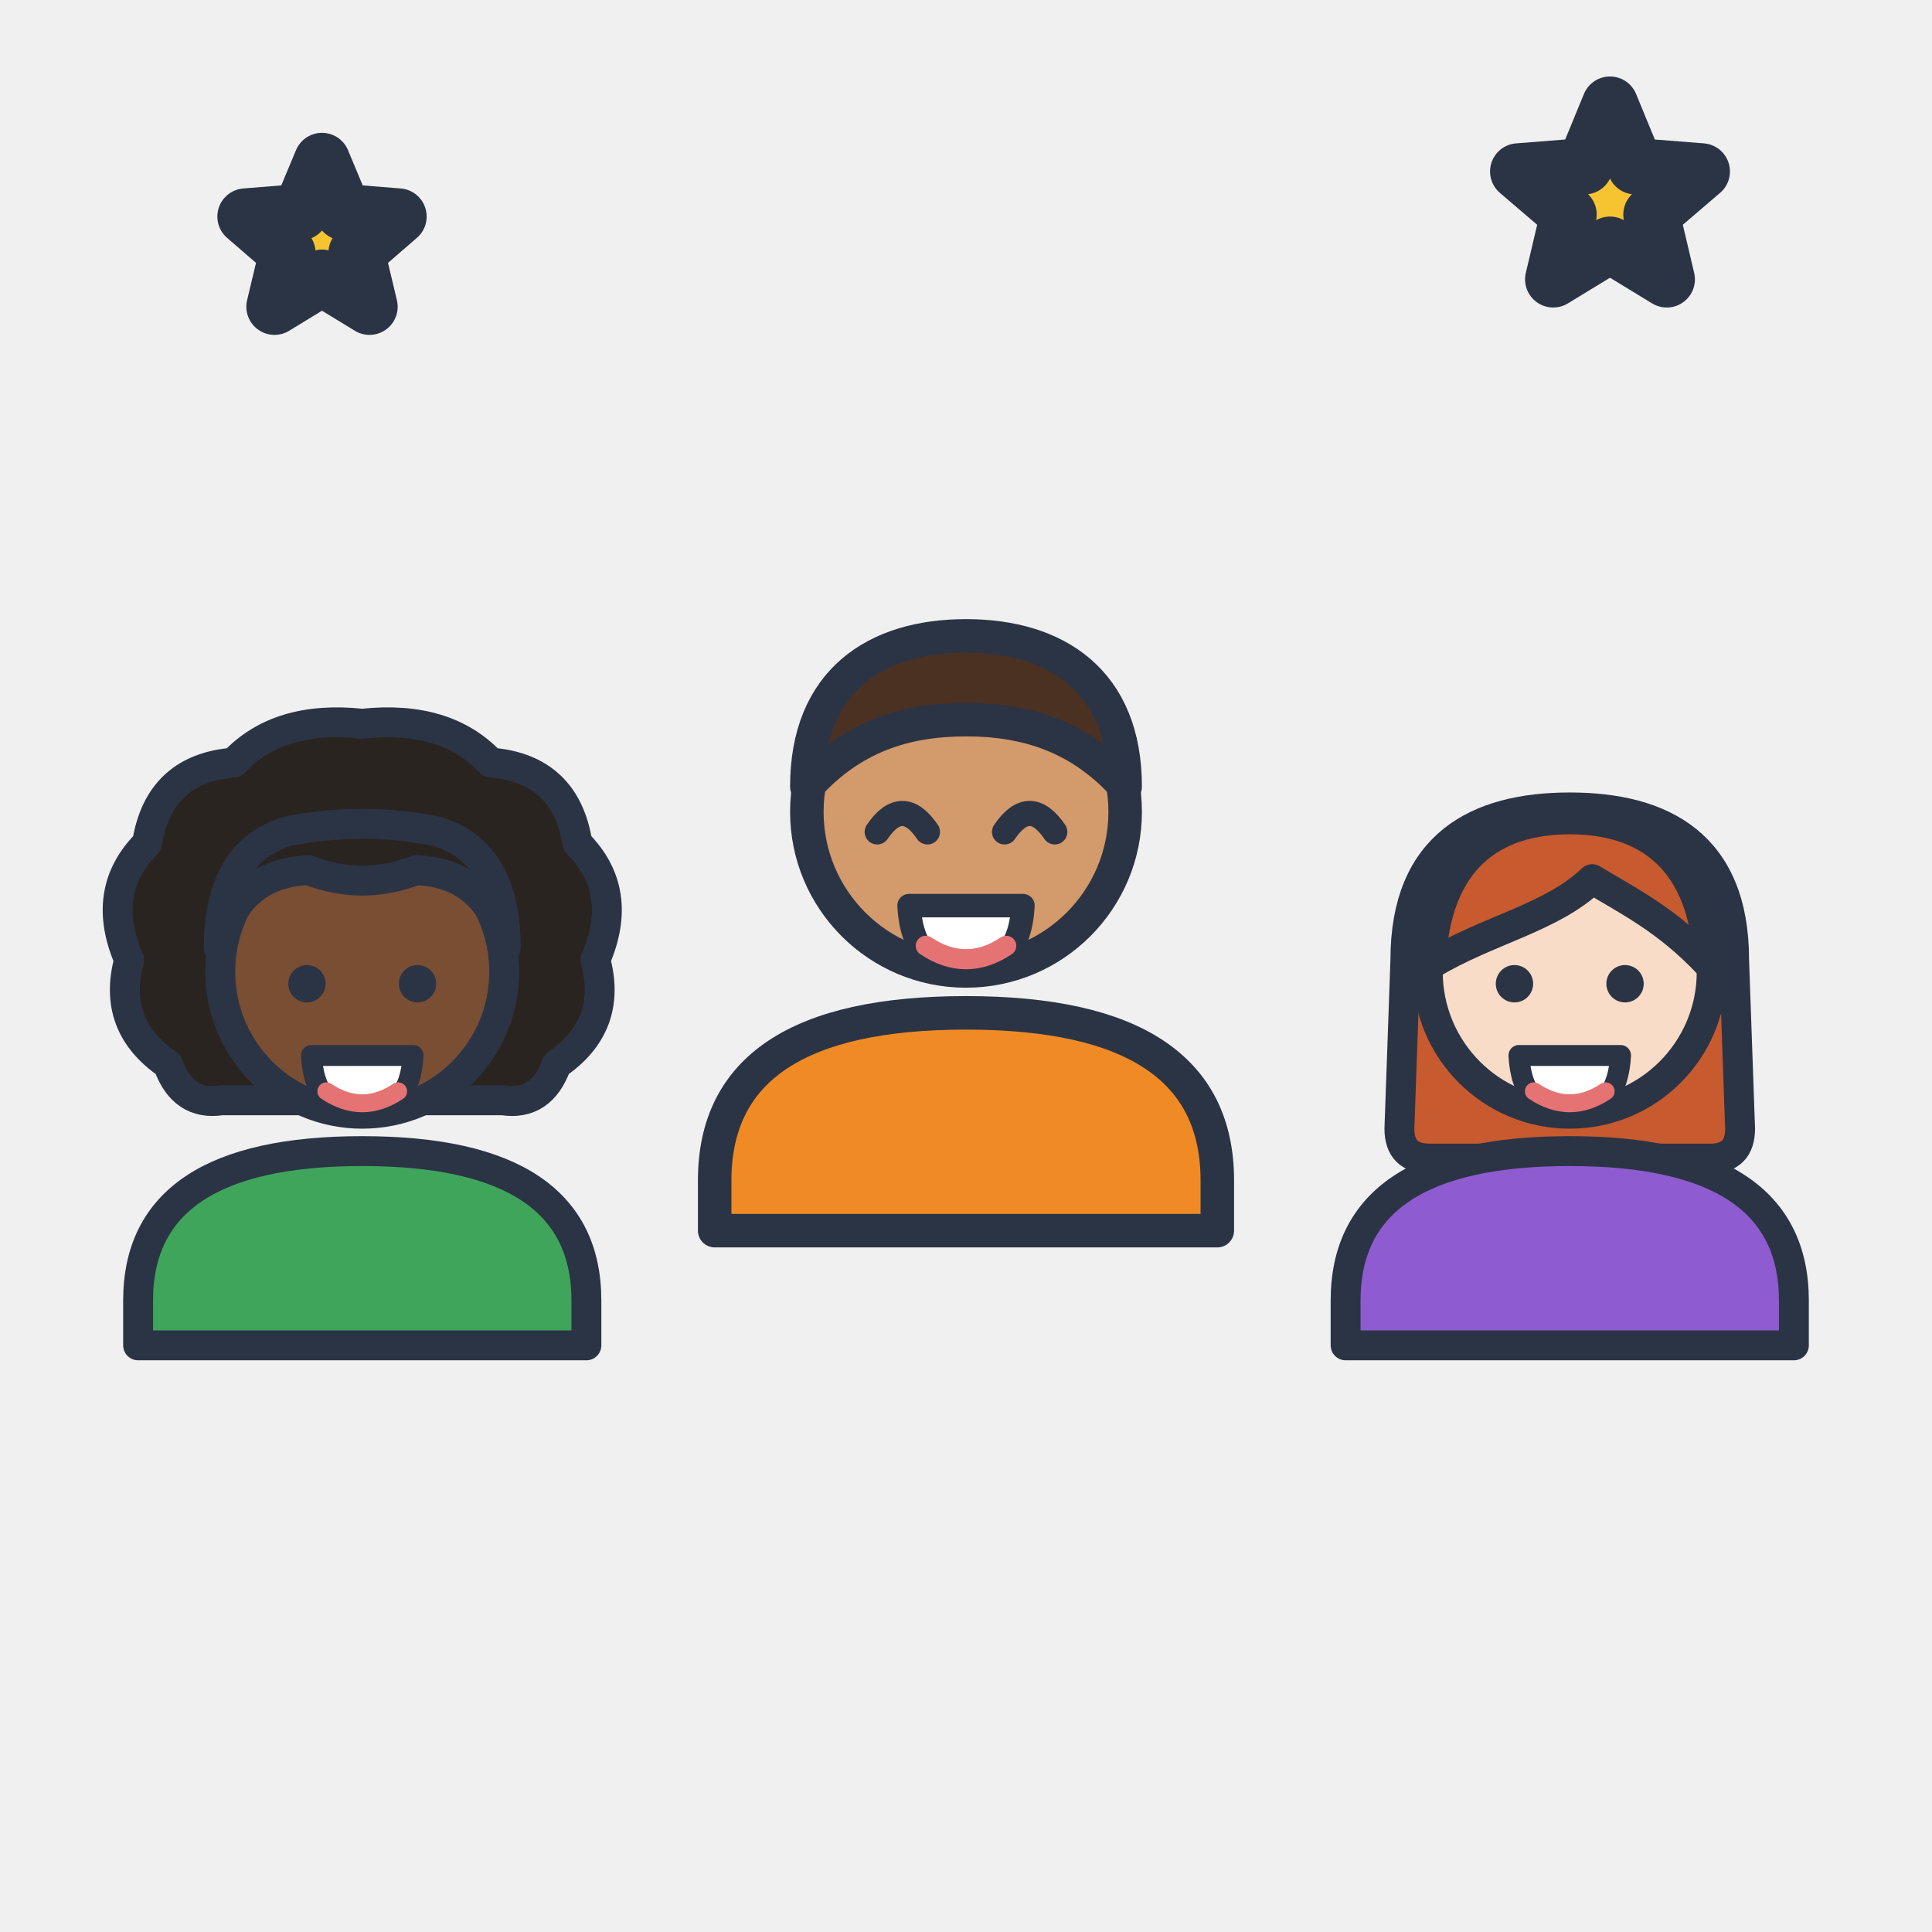
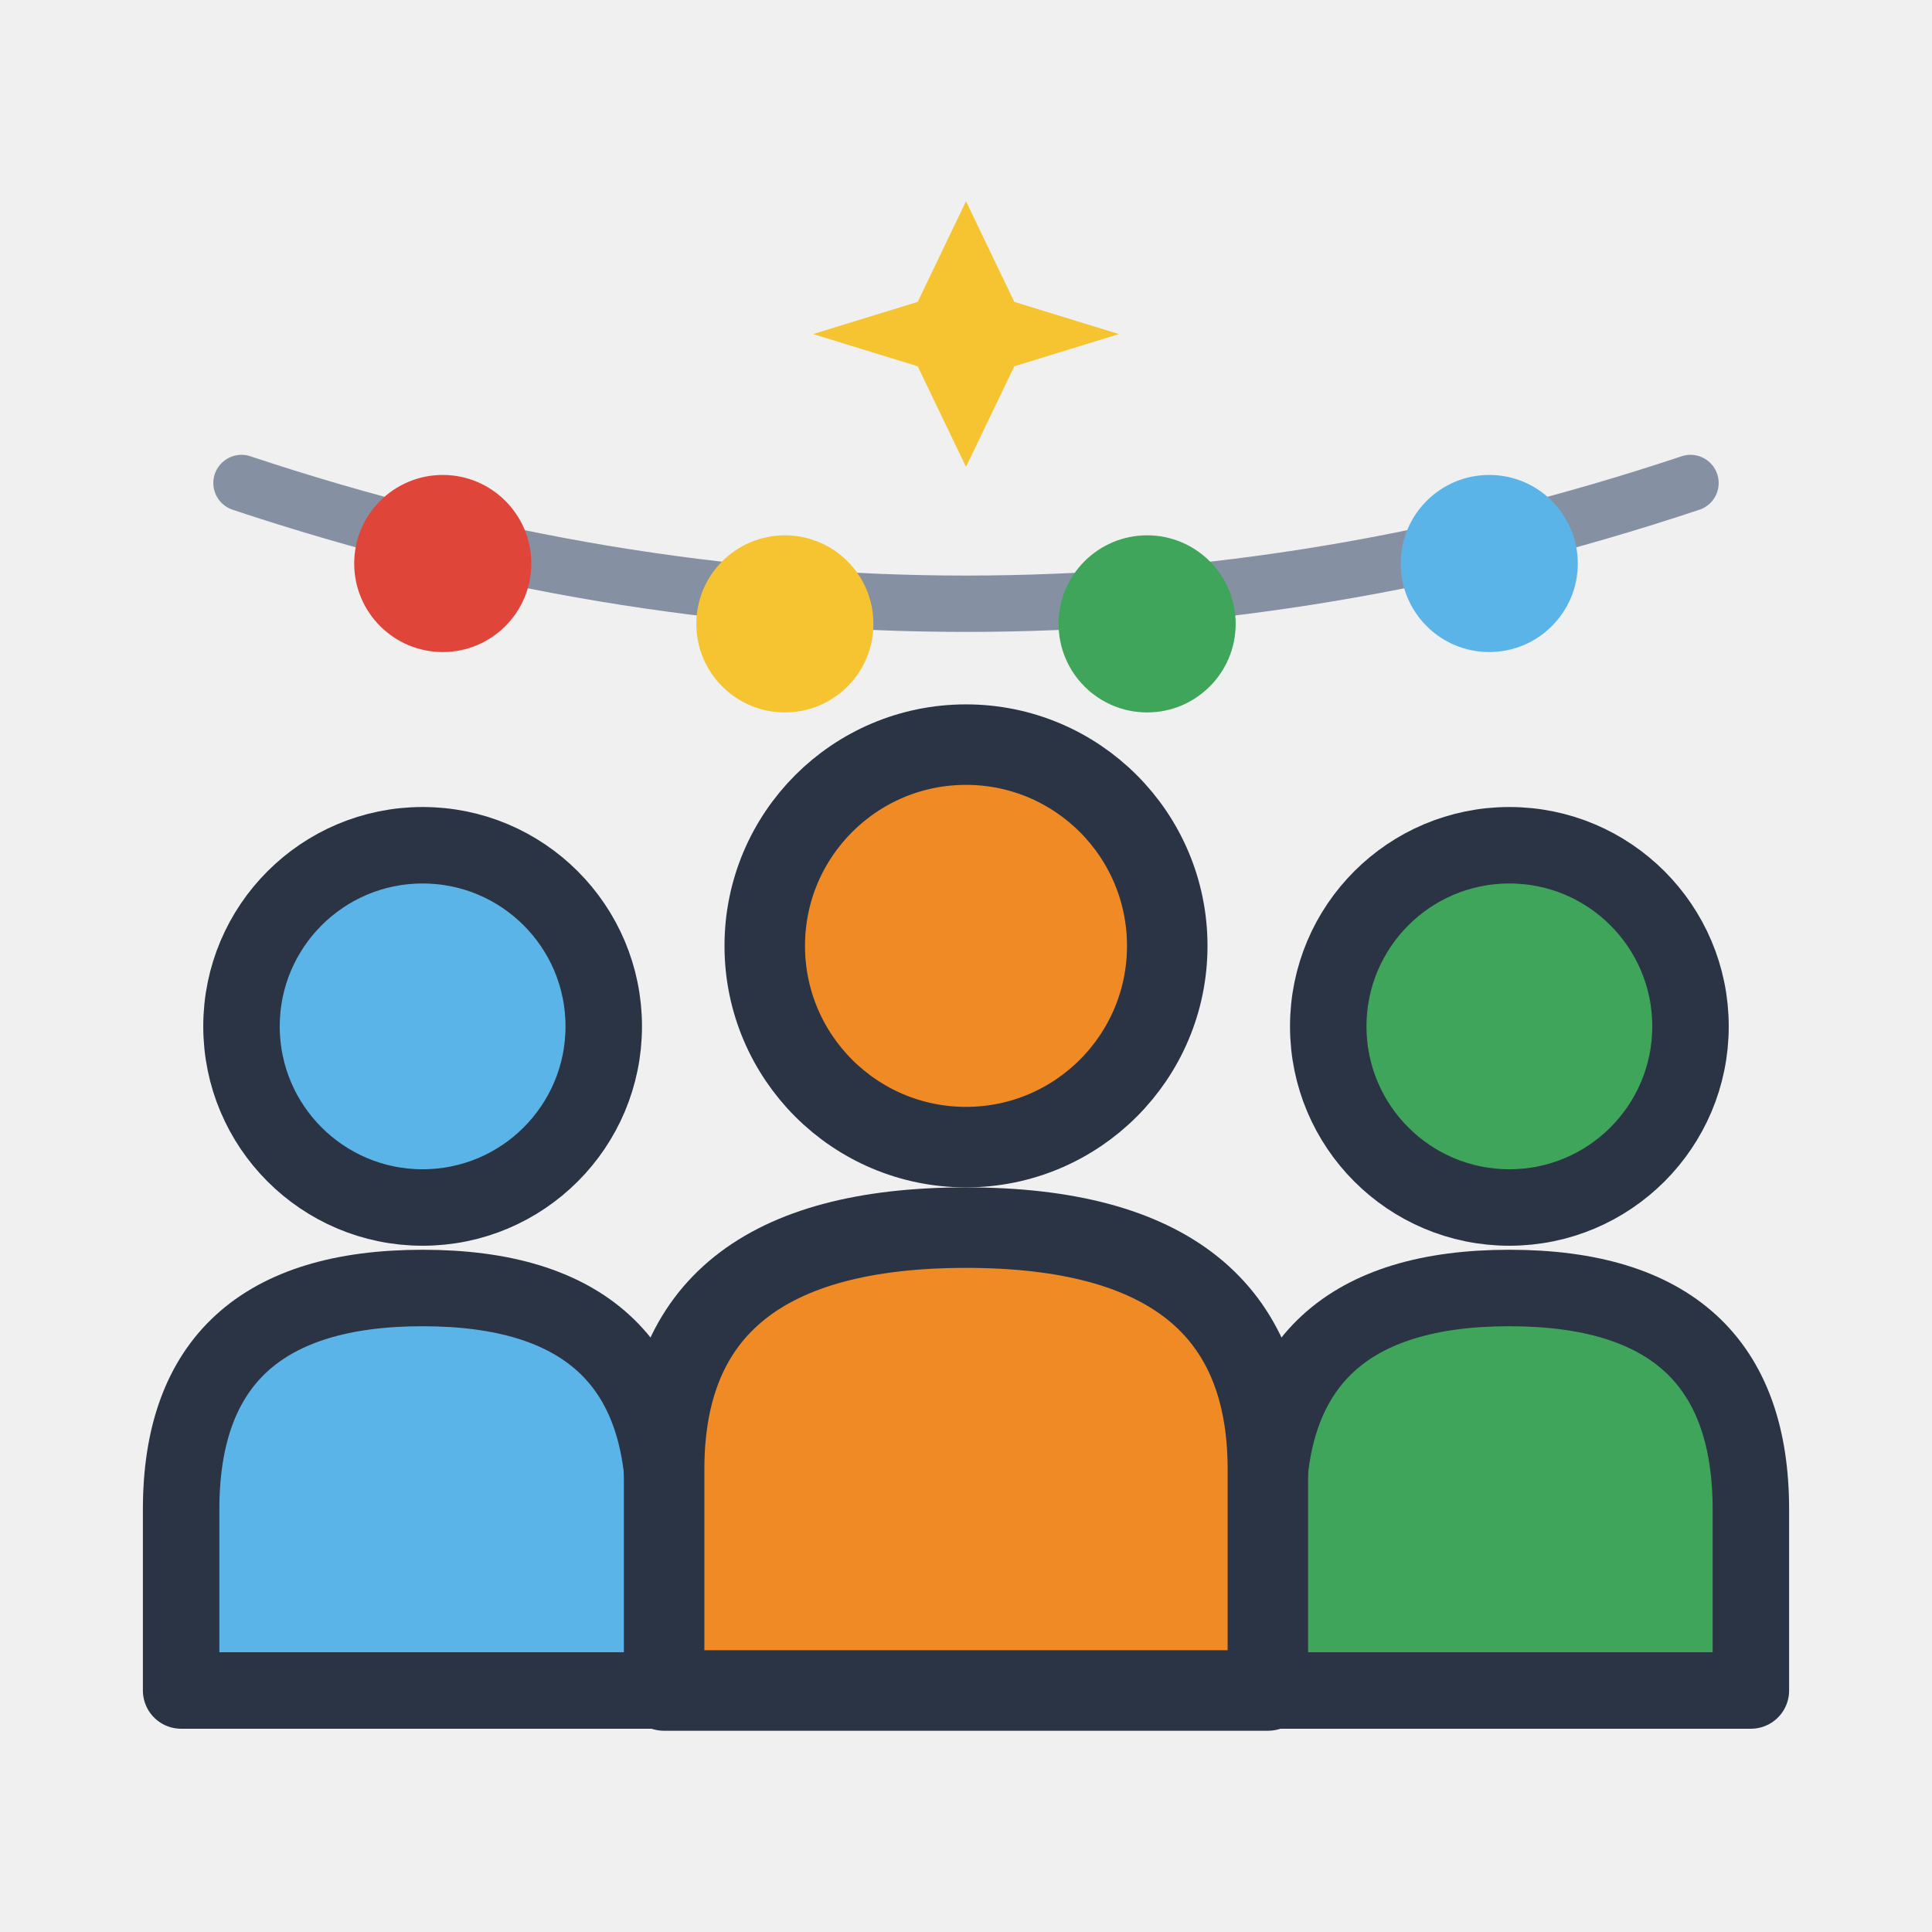
<svg xmlns="http://www.w3.org/2000/svg" viewBox="0 0 48 48" fill="none" stroke="#2b3445" stroke-width="2" stroke-linecap="round" stroke-linejoin="round">
-   <g transform="translate(0.09 17.09) scale(0.37125)">
-     <path d="M24 2.4Q29.6 1.8 32.6 5Q37.6 5.4 38.4 10.4Q41.6 13.6 39.6 18.2Q40.8 22.6 37 25.2Q36 28 33.4 27.6L14.6 27.6Q12 28 11 25.2Q7.2 22.6 8.4 18.2Q6.4 13.6 9.6 10.4Q10.4 5.4 15.4 5Q18.4 1.8 24 2.4Z" fill="#2a2420" />
-     <path d="M9 44V41Q9 31 24 31Q39 31 39 41V44Z" fill="#3fa55b" />
-     <circle cx="24" cy="19" r="9.5" fill="#7a4e33" />
-     <path d="M14.4 17.4Q15.6 12.4 20.4 12.2Q24 13.6 27.6 12.2Q32.4 12.4 33.6 17.4Q33.6 11 29 9.6Q24 8.6 19 9.6Q14.4 11 14.4 17.4Z" fill="#2a2420" />
-     <circle cx="20.3" cy="19.8" r="1.25" fill="#2b3445" stroke="none" />
-     <circle cx="27.7" cy="19.8" r="1.25" fill="#2b3445" stroke="none" />
-     <path d="M20.6 24.6H27.4Q27.2 28.4 24 28.4Q20.8 28.4 20.6 24.6Z" fill="#fff" stroke-width="1.4" />
-     <path d="M21.6 27Q24 28.6 26.4 27" stroke="#e57373" stroke-width="1.2" fill="none" />
-   </g>
-   <g transform="translate(30.09 17.09) scale(0.37125)">
-     <path d="M13 18.2C13 10.5 17.8 8 24 8C30.2 8 35 10.5 35 18.2L35.4 29.5Q35.4 31.5 33.4 31.5H14.6Q12.6 31.5 12.6 29.5Z" fill="#c75a2e" />
-     <path d="M9 44V41Q9 31 24 31Q39 31 39 41V44Z" fill="#8e5bd0" />
-     <circle cx="24" cy="19" r="9.5" fill="#f8dcc8" />
-     <path d="M14.7 18.5C15 11.5 18.8 8.8 24 8.8C29.2 8.8 33 11.5 33.3 18.5C30.5 15.5 27.8 14.2 25.5 12.8C22.8 15.4 18.5 16.2 14.7 18.5Z" fill="#c75a2e" />
-     <circle cx="20.3" cy="19.8" r="1.25" fill="#2b3445" stroke="none" />
-     <circle cx="27.7" cy="19.8" r="1.25" fill="#2b3445" stroke="none" />
-     <path d="M20.6 24.6H27.4Q27.2 28.4 24 28.4Q20.8 28.4 20.6 24.6Z" fill="#fff" stroke-width="1.4" />
-     <path d="M21.6 27Q24 28.6 26.4 27" stroke="#e57373" stroke-width="1.2" fill="none" />
-   </g>
-   <g transform="translate(14.01 12.26) scale(0.41625)">
-     <path d="M9 44V41Q9 31 24 31Q39 31 39 41V44Z" fill="#f08a24" />
-     <circle cx="24" cy="19" r="9.5" fill="#d39a6c" />
-     <path d="M14.5 17.5C14.5 11.2 18.6 8.5 24 8.5C29.4 8.5 33.5 11.2 33.5 17.5C30.8 14.5 27.6 13.5 24 13.5C20.4 13.5 17.2 14.5 14.5 17.5Z" fill="#4a3122" />
-     <path d="M18.7 20.2Q20.2 18 21.7 20.2" fill="none" stroke-width="1.5" />
-     <path d="M26.3 20.2Q27.8 18 29.3 20.2" fill="none" stroke-width="1.5" />
-     <path d="M20.6 24.6H27.4Q27.2 28.4 24 28.4Q20.8 28.4 20.6 24.6Z" fill="#fff" stroke-width="1.4" />
-     <path d="M21.6 27Q24 28.6 26.4 27" stroke="#e57373" stroke-width="1.2" fill="none" />
-   </g>
-   <path d="M8 4L8.53 5.27L9.9 5.38L8.86 6.28L9.18 7.62L8 6.9L6.82 7.62L7.14 6.28L6.1 5.38L7.47 5.27Z" fill="#f6c431" stroke-width="1.4" />
-   <path d="M40 2.6L40.63 4.13L42.28 4.26L41.03 5.33L41.41 6.94L40 6.08L38.59 6.94L38.97 5.33L37.72 4.26L39.37 4.13Z" fill="#f6c431" stroke-width="1.4" />
+   <path d="M6 12Q24 18 42 12" stroke="#8590a2" stroke-width="1.4" />
+   <circle cx="11" cy="14" r="2.2" fill="#e0453a" stroke="none" />
+   <circle cx="19.5" cy="15.5" r="2.2" fill="#f6c431" stroke="none" />
+   <circle cx="28.5" cy="15.5" r="2.2" fill="#3fa55b" stroke="none" />
+   <circle cx="37" cy="14" r="2.2" fill="#5bb4e8" stroke="none" />
+   <path d="M24 5L25.2 7.5L27.8 8.3L25.2 9.1L24 11.6L22.8 9.1L20.2 8.3L22.8 7.5Z" fill="#f6c431" stroke="none" />
+   <circle cx="10.5" cy="25.5" r="4.5" fill="#5bb4e8" stroke-width="1.9" />
+   <path d="M4.5 42V37.5Q4.5 32 10.5 32Q16.5 32 16.5 37.5V42Z" fill="#5bb4e8" stroke-width="1.9" />
+   <circle cx="37.5" cy="25.5" r="4.5" fill="#3fa55b" stroke-width="1.9" />
+   <path d="M31.5 42V37.5Q31.5 32 37.5 32Q43.5 32 43.5 37.5V42Z" fill="#3fa55b" stroke-width="1.9" />
+   <circle cx="24" cy="23.5" r="5" fill="#f08a24" stroke-width="2" />
+   <path d="M16.5 42V36.5Q16.5 30.5 24 30.5Q31.5 30.5 31.5 36.5V42Z" fill="#f08a24" stroke-width="2" />
</svg>
